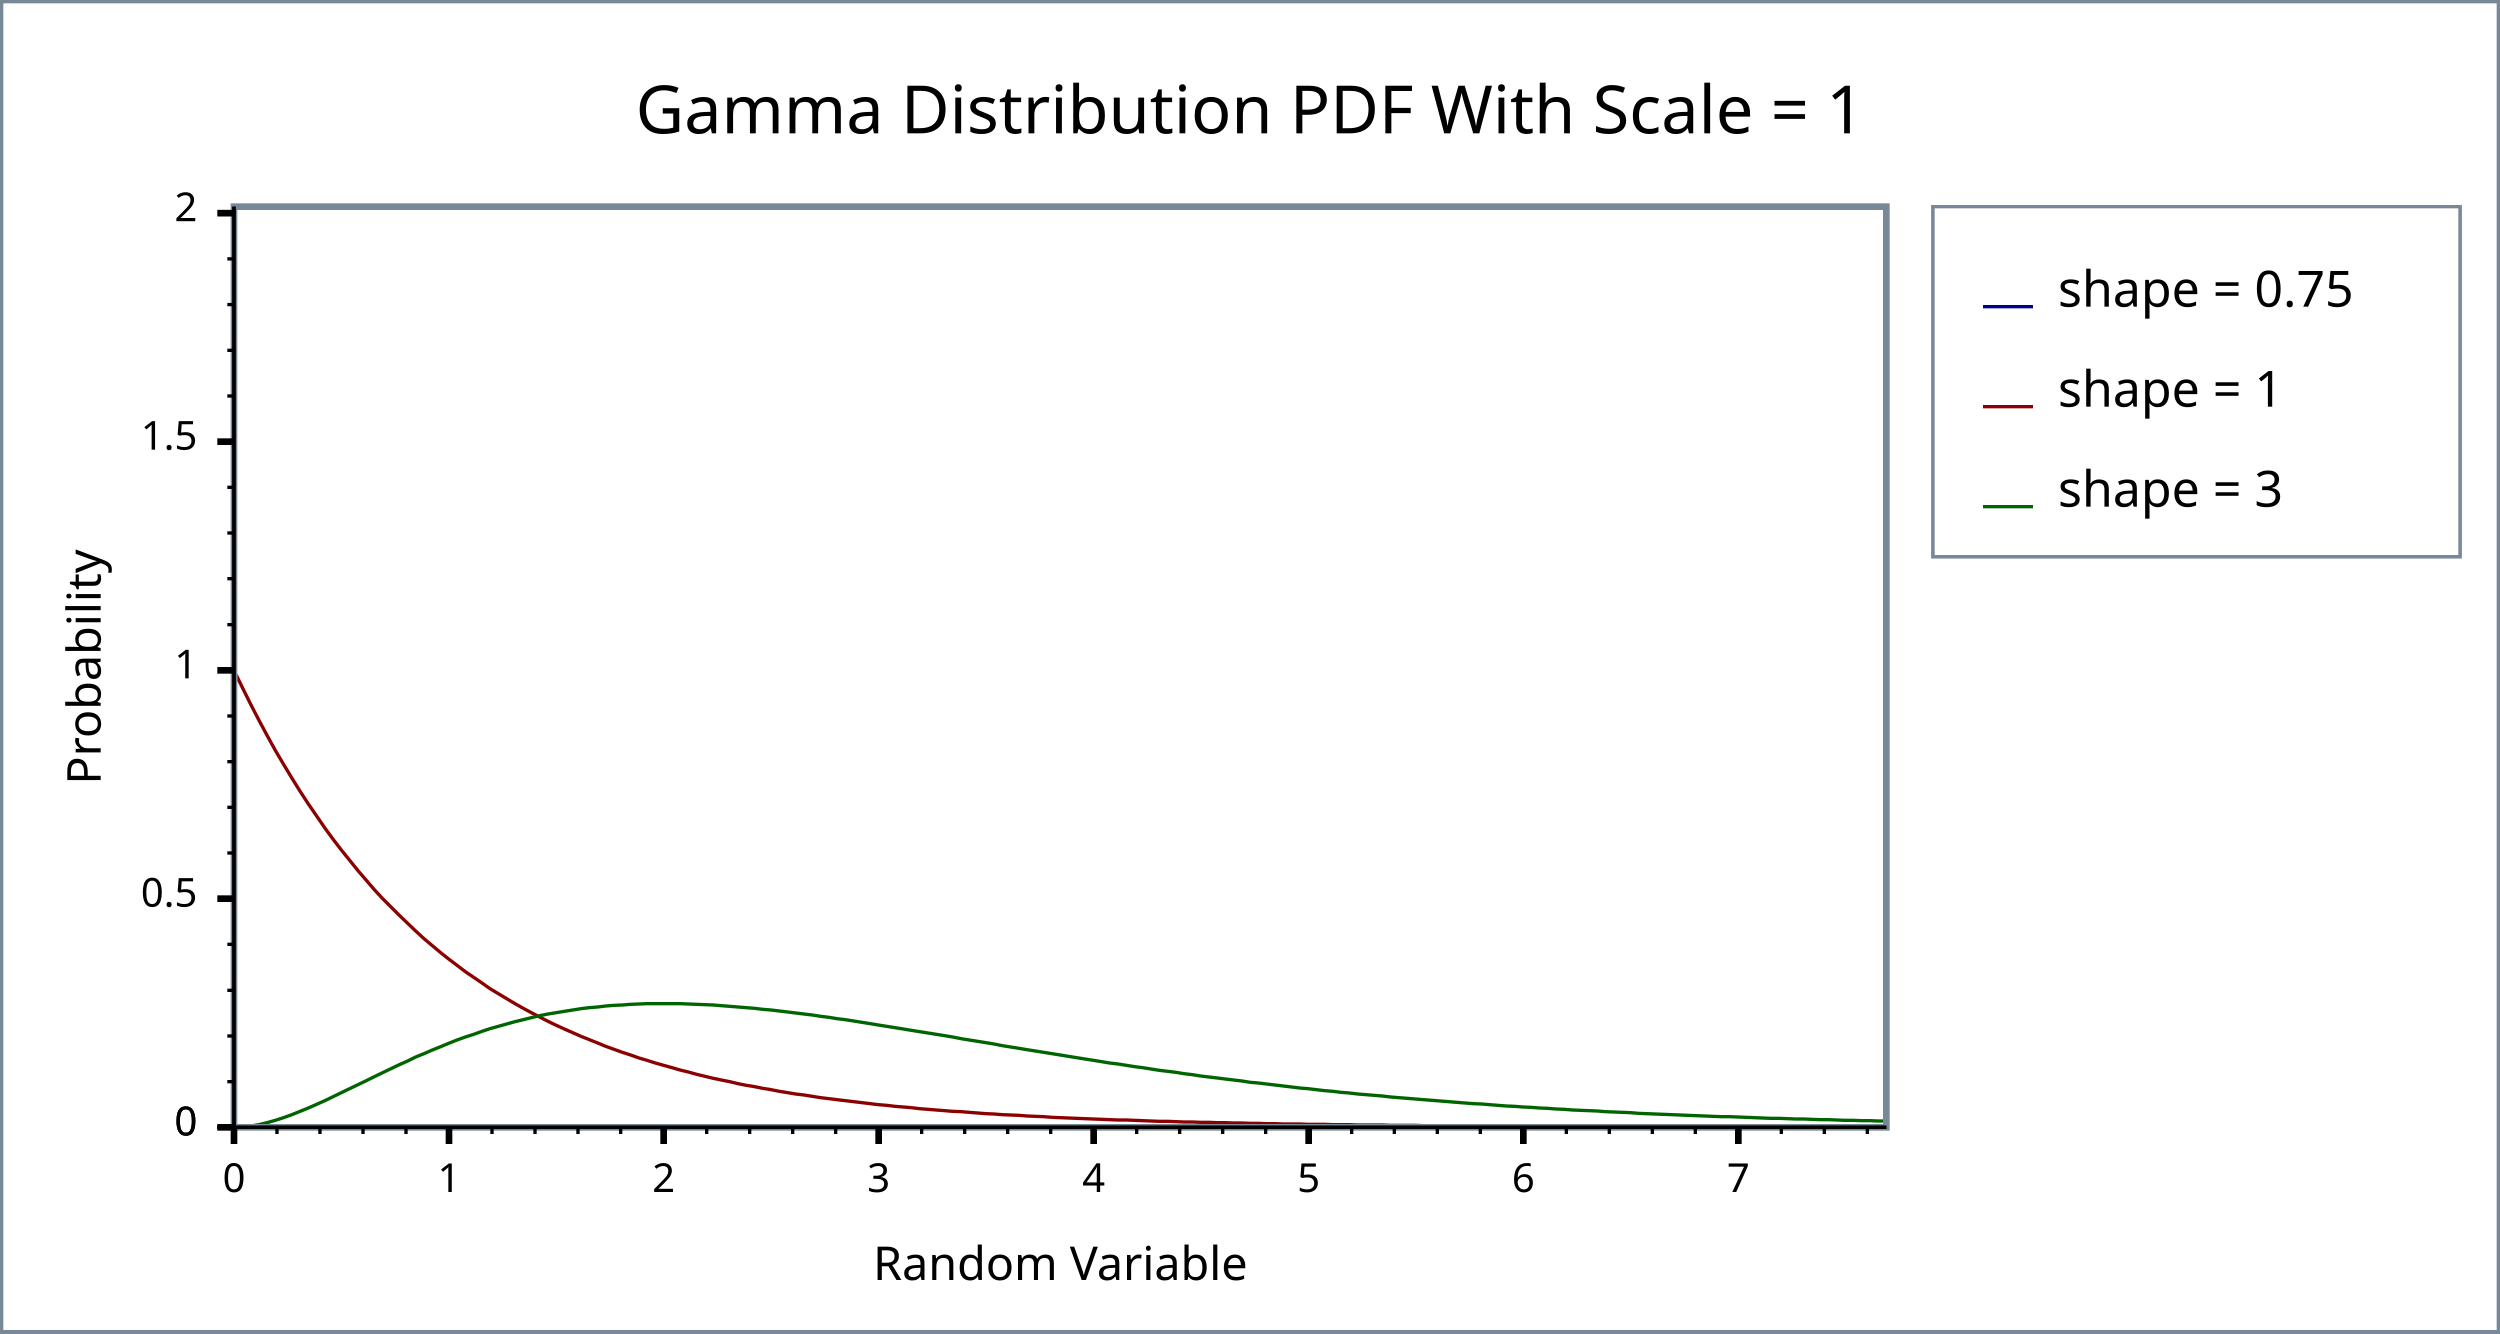
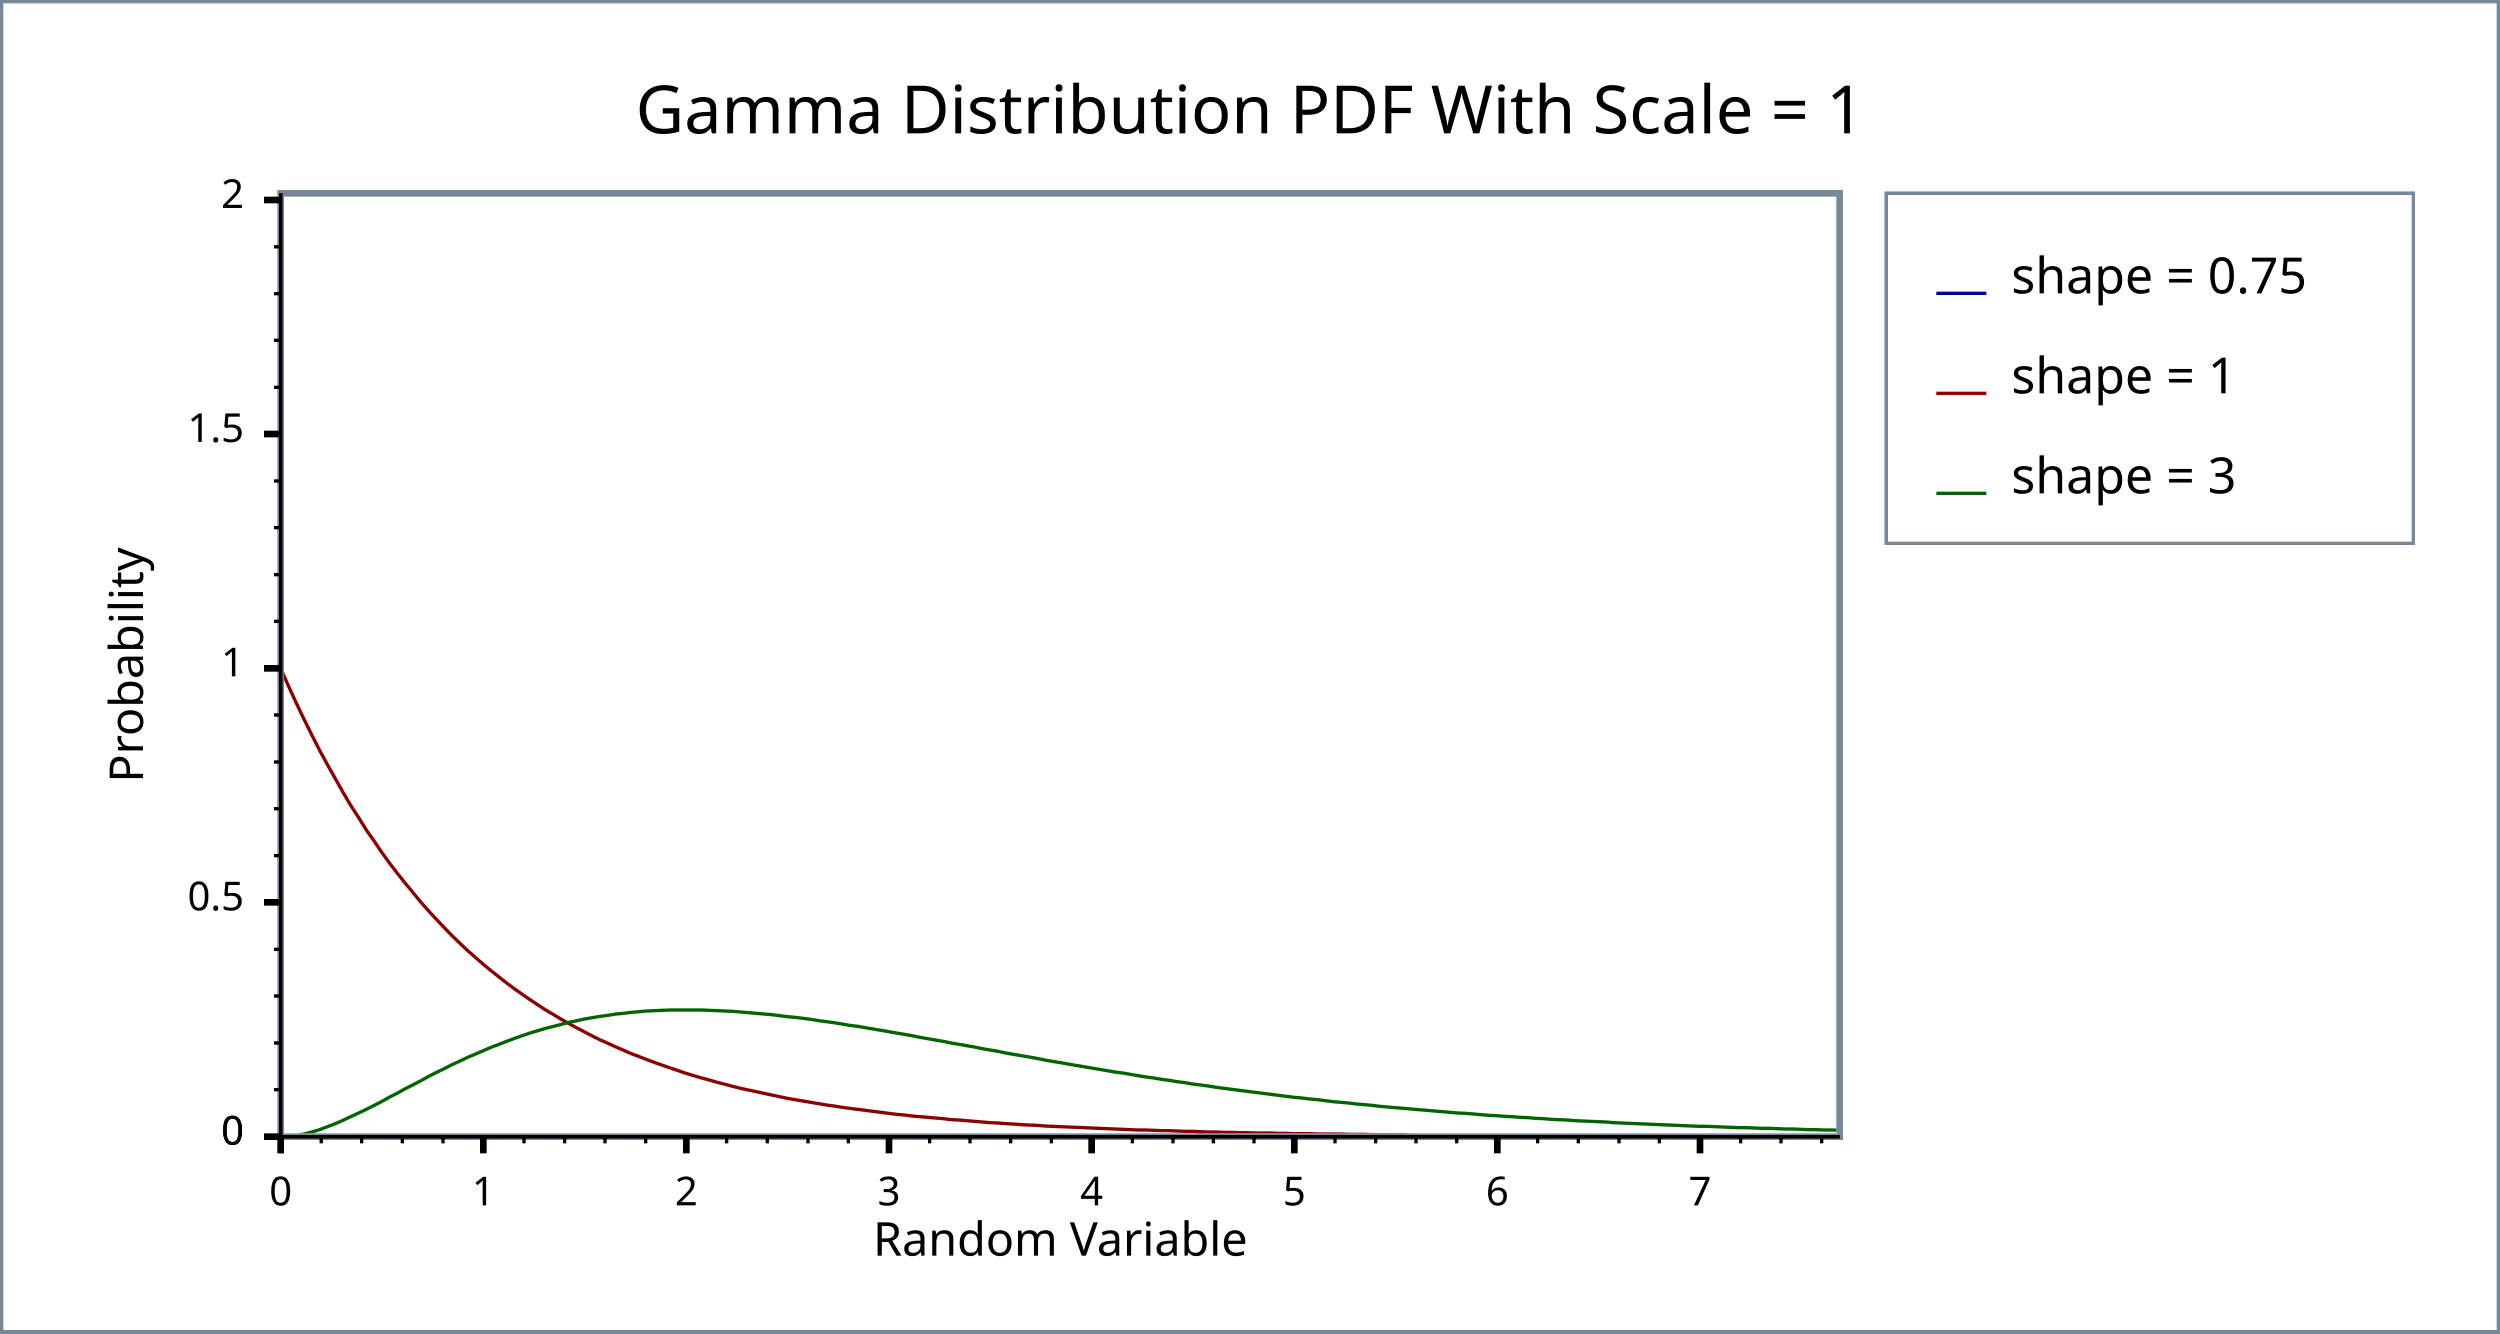
<svg xmlns="http://www.w3.org/2000/svg" width="750" height="400" version="1.1">
  <clipPath id="plot_window">
-     <rect x="71.2" y="63" width="493.7" height="274.2" />
+     <rect x="85.2" y="59" width="465.7" height="281" />
  </clipPath>
  <g id="imageBackground" stroke="rgb(119,136,153)" fill="rgb(255,255,255)" stroke-width="2">
    <rect x="0" y="0" width="750" height="400" />
  </g>
  <g id="plotBackground" stroke="rgb(119,136,153)" fill="rgb(255,255,255)" stroke-width="2">
-     <rect x="70.2" y="62" width="495.7" height="276.2" />
+     <rect x="84.2" y="58" width="467.7" height="283" />
  </g>
  <g id="yMinorGrid" stroke="rgb(200,220,255)" stroke-width="0.5" />
  <g id="yMajorGrid" stroke="rgb(200,220,255)" stroke-width="1" />
  <g id="xMinorGrid" stroke="rgb(200,220,255)" stroke-width="0.5" />
  <g id="xMajorGrid" stroke="rgb(200,220,255)" stroke-width="1" />
  <g id="yAxis" stroke="rgb(0,0,0)" stroke-width="1">
-     <line x1="70.2" y1="62" x2="70.2" y2="343.2" />
-     <line x1="70.2" y1="62" x2="70.2" y2="338.2" />
+     <line x1="84.2" y1="58" x2="84.2" y2="346" />
+     <line x1="84.2" y1="58" x2="84.2" y2="341" />
  </g>
  <g id="xAxis" stroke="rgb(0,0,0)" stroke-width="1">
-     <line x1="65.2" y1="338.2" x2="565.9" y2="338.2" />
-     <line x1="65.2" y1="338.2" x2="565.9" y2="338.2" />
+     <line x1="79.2" y1="341" x2="551.9" y2="341" />
+     <line x1="79.2" y1="341" x2="551.9" y2="341" />
  </g>
  <g id="yMinorTicks" stroke="rgb(0,0,0)" stroke-width="1">
-     <path d="M68.2,324.5 L70.2,324.5 M68.2,310.8 L70.2,310.8 M68.2,297.1 L70.2,297.1 M68.2,283.3 L70.2,283.3 M68.2,255.9 L70.2,255.9 M68.2,242.2 L70.2,242.2 M68.2,228.5 L70.2,228.5 M68.2,214.8 L70.2,214.8 M68.2,187.4 L70.2,187.4 M68.2,173.6 L70.2,173.6 M68.2,159.9 L70.2,159.9 M68.2,146.2 L70.2,146.2 M68.2,118.8 L70.2,118.8 M68.2,105.1 L70.2,105.1 M68.2,91.37 L70.2,91.37 M68.2,77.66 L70.2,77.66 M68.2,338.2 L70.2,338.2 " fill="none" />
+     <path d="M82.2,326.9 L84.2,326.9 M82.2,312.9 L84.2,312.9 M82.2,298.8 L84.2,298.8 M82.2,284.8 L84.2,284.8 M82.2,256.7 L84.2,256.7 M82.2,242.6 L84.2,242.6 M82.2,228.6 L84.2,228.6 M82.2,214.5 L84.2,214.5 M82.2,186.4 L84.2,186.4 M82.2,172.4 L84.2,172.4 M82.2,158.3 L84.2,158.3 M82.2,144.3 L84.2,144.3 M82.2,116.2 L84.2,116.2 M82.2,102.1 L84.2,102.1 M82.2,88.1 L84.2,88.1 M82.2,74.05 L84.2,74.05 M82.2,341 L84.2,341 " fill="none" />
  </g>
  <g id="xMinorTicks" stroke="rgb(0,0,0)" stroke-width="1">
-     <path d="M83.09,338.2 L83.09,340.2 M95.99,338.2 L95.99,340.2 M108.9,338.2 L108.9,340.2 M121.8,338.2 L121.8,340.2 M147.6,338.2 L147.6,340.2 M160.5,338.2 L160.5,340.2 M173.4,338.2 L173.4,340.2 M186.2,338.2 L186.2,340.2 M212,338.2 L212,340.2 M224.9,338.2 L224.9,340.2 M237.8,338.2 L237.8,340.2 M250.7,338.2 L250.7,340.2 M276.5,338.2 L276.5,340.2 M289.4,338.2 L289.4,340.2 M302.3,338.2 L302.3,340.2 M315.2,338.2 L315.2,340.2 M341,338.2 L341,340.2 M353.9,338.2 L353.9,340.2 M366.8,338.2 L366.8,340.2 M379.7,338.2 L379.7,340.2 M405.5,338.2 L405.5,340.2 M418.3,338.2 L418.3,340.2 M431.2,338.2 L431.2,340.2 M444.1,338.2 L444.1,340.2 M469.9,338.2 L469.9,340.2 M482.8,338.2 L482.8,340.2 M495.7,338.2 L495.7,340.2 M508.6,338.2 L508.6,340.2 M534.4,338.2 L534.4,340.2 M547.3,338.2 L547.3,340.2 M560.2,338.2 L560.2,340.2 " fill="none" />
+     <path d="M96.37,341 L96.37,343 M108.5,341 L108.5,343 M120.7,341 L120.7,343 M132.9,341 L132.9,343 M157.2,341 L157.2,343 M169.4,341 L169.4,343 M181.5,341 L181.5,343 M193.7,341 L193.7,343 M218,341 L218,343 M230.2,341 L230.2,343 M242.4,341 L242.4,343 M254.5,341 L254.5,343 M278.9,341 L278.9,343 M291,341 L291,343 M303.2,341 L303.2,343 M315.4,341 L315.4,343 M339.7,341 L339.7,343 M351.9,341 L351.9,343 M364,341 L364,343 M376.2,341 L376.2,343 M400.5,341 L400.5,343 M412.7,341 L412.7,343 M424.8,341 L424.8,343 M437,341 L437,343 M461.3,341 L461.3,343 M473.5,341 L473.5,343 M485.7,341 L485.7,343 M497.8,341 L497.8,343 M522.2,341 L522.2,343 M534.3,341 L534.3,343 M546.5,341 L546.5,343 " fill="none" />
  </g>
  <g id="yMajorTicks" stroke="rgb(0,0,0)" stroke-width="2">
-     <path d="M65.2,338.2 L70.2,338.2 M65.2,269.6 L70.2,269.6 M65.2,201.1 L70.2,201.1 M65.2,132.5 L70.2,132.5 M65.2,63.95 L70.2,63.95 M65.2,338.2 L70.2,338.2 " fill="none" />
+     <path d="M79.2,341 L84.2,341 M79.2,270.7 L84.2,270.7 M79.2,200.5 L84.2,200.5 M79.2,130.2 L84.2,130.2 M79.2,60 L84.2,60 M79.2,341 L84.2,341 " fill="none" />
  </g>
  <g id="xMajorTicks" stroke="rgb(0,0,0)" stroke-width="2">
-     <path d="M70.2,338.2 L70.2,343.2 M134.7,338.2 L134.7,343.2 M199.1,338.2 L199.1,343.2 M263.6,338.2 L263.6,343.2 M328.1,338.2 L328.1,343.2 M392.6,338.2 L392.6,343.2 M457,338.2 L457,343.2 M521.5,338.2 L521.5,343.2 " fill="none" />
+     <path d="M84.2,341 L84.2,346 M145,341 L145,346 M205.9,341 L205.9,346 M266.7,341 L266.7,346 M327.5,341 L327.5,346 M388.3,341 L388.3,346 M449.2,341 L449.2,346 M510,341 L510,346 " fill="none" />
  </g>
-   <g id="plotLabels">
-     <text x="70.2" y="357.6" text-anchor="middle" font-size="12" font-family="Verdana">0</text>
-     <text x="134.7" y="357.6" text-anchor="middle" font-size="12" font-family="Verdana">1</text>
-     <text x="199.1" y="357.6" text-anchor="middle" font-size="12" font-family="Verdana">2</text>
-     <text x="263.6" y="357.6" text-anchor="middle" font-size="12" font-family="Verdana">3</text>
-     <text x="328.1" y="357.6" text-anchor="middle" font-size="12" font-family="Verdana">4</text>
-     <text x="392.6" y="357.6" text-anchor="middle" font-size="12" font-family="Verdana">5</text>
-     <text x="457" y="357.6" text-anchor="middle" font-size="12" font-family="Verdana">6</text>
-     <text x="521.5" y="357.6" text-anchor="middle" font-size="12" font-family="Verdana">7</text>
-     <text x="59.2" y="340.6" text-anchor="end" font-size="12" font-family="Verdana">0</text>
-     <text x="59.2" y="272" text-anchor="end" font-size="12" font-family="Verdana">0.5</text>
-     <text x="59.2" y="203.5" text-anchor="end" font-size="12" font-family="Verdana">1</text>
-     <text x="59.2" y="134.9" text-anchor="end" font-size="12" font-family="Verdana">1.5</text>
-     <text x="59.2" y="66.35" text-anchor="end" font-size="12" font-family="Verdana">2</text>
-     <text x="59.2" y="340.6" text-anchor="end" font-size="12" font-family="Verdana">0</text>
+   <g id="xTicksValues">
+     <text x="84.2" y="361.6" text-anchor="middle" font-size="12" font-family="Verdana">0</text>
+     <text x="145" y="361.6" text-anchor="middle" font-size="12" font-family="Verdana">1</text>
+     <text x="205.9" y="361.6" text-anchor="middle" font-size="12" font-family="Verdana">2</text>
+     <text x="266.7" y="361.6" text-anchor="middle" font-size="12" font-family="Verdana">3</text>
+     <text x="327.5" y="361.6" text-anchor="middle" font-size="12" font-family="Verdana">4</text>
+     <text x="388.3" y="361.6" text-anchor="middle" font-size="12" font-family="Verdana">5</text>
+     <text x="449.2" y="361.6" text-anchor="middle" font-size="12" font-family="Verdana">6</text>
+     <text x="510" y="361.6" text-anchor="middle" font-size="12" font-family="Verdana">7</text>
+   </g>
+   <g id="yTicksValues">
+     <text x="73.2" y="343.4" text-anchor="end" font-size="12" font-family="Verdana">0</text>
+     <text x="73.2" y="273.1" text-anchor="end" font-size="12" font-family="Verdana">0.5</text>
+     <text x="73.2" y="202.9" text-anchor="end" font-size="12" font-family="Verdana">1</text>
+     <text x="73.2" y="132.6" text-anchor="end" font-size="12" font-family="Verdana">1.5</text>
+     <text x="73.2" y="62.4" text-anchor="end" font-size="12" font-family="Verdana">2</text>
+     <text x="73.2" y="343.4" text-anchor="end" font-size="12" font-family="Verdana">0</text>
  </g>
  <g id="yLabel">
-     <text x="30.2" y="200.1" text-anchor="middle" transform="rotate(-90 30.2 200.1 )" font-size="14" font-family="Verdana">Probability</text>
+     <text x="42.9" y="199.5" text-anchor="middle" transform="rotate(-90 42.9 199.5 )" font-size="14" font-family="Verdana">Probability</text>
  </g>
  <g id="xLabel">
-     <text x="318.1" y="384" text-anchor="middle" font-size="14" font-family="Verdana">Random Variable</text>
+     <text x="318.1" y="376.7" text-anchor="middle" font-size="14" font-family="Verdana">Random Variable</text>
  </g>
  <g id="plotLines" stroke-width="2">
    <g clip-path="url(#plot_window)" stroke="rgb(0,0,139)" stroke-width="1">
-       <path d="M70.2,-9.162e+078 L72.68,95.02 L75.16,141.4 L77.64,167.1 L80.11,185 L82.59,198.8 L85.07,210 L87.55,219.5 L90.03,227.7 L92.51,235 L94.99,241.4 L97.46,247.3 L99.94,252.6 L102.4,257.5 L104.9,261.9 L107.4,266.1 L109.9,269.9 L112.3,273.5 L114.8,276.8 L117.3,279.9 L119.8,282.8 L122.3,285.5 L124.7,288.1 L127.2,290.5 L129.7,292.8 L132.2,295 L134.6,297 L137.1,298.9 L139.6,300.8 L142.1,302.5 L144.6,304.1 L147,305.7 L149.5,307.2 L152,308.6 L154.5,309.9 L157,311.1 L159.4,312.3 L161.9,313.5 L164.4,314.6 L166.9,315.6 L169.3,316.6 L171.8,317.6 L174.3,318.5 L176.8,319.3 L179.3,320.1 L181.7,320.9 L184.2,321.6 L186.7,322.4 L189.2,323 L191.7,323.7 L194.1,324.3 L196.6,324.9 L199.1,325.5 L201.6,326 L204,326.5 L206.5,327 L209,327.5 L211.5,327.9 L214,328.4 L216.4,328.8 L218.9,329.2 L221.4,329.5 L223.9,329.9 L226.4,330.2 L228.8,330.6 L231.3,330.9 L233.8,331.2 L236.3,331.5 L238.7,331.8 L241.2,332 L243.7,332.3 L246.2,332.5 L248.7,332.8 L251.1,333 L253.6,333.2 L256.1,333.4 L258.6,333.6 L261.1,333.8 L263.5,334 L266,334.1 L268.5,334.3 L271,334.5 L273.4,334.6 L275.9,334.8 L278.4,334.9 L280.9,335 L283.4,335.2 L285.8,335.3 L288.3,335.4 L290.8,335.5 L293.3,335.6 L295.8,335.7 L298.2,335.8 L300.7,335.9 L303.2,336 L305.7,336.1 L308.1,336.2 L310.6,336.3 L313.1,336.3 L315.6,336.4 L318.1,336.5 L320.5,336.6 L323,336.6 L325.5,336.7 L328,336.7 L330.5,336.8 L332.9,336.9 L335.4,336.9 L337.9,337 L340.4,337 L342.8,337.1 L345.3,337.1 L347.8,337.2 L350.3,337.2 L352.8,337.2 L355.2,337.3 L357.7,337.3 L360.2,337.3 L362.7,337.4 L365.2,337.4 L367.6,337.4 L370.1,337.5 L372.6,337.5 L375.1,337.5 L377.5,337.6 L380,337.6 L382.5,337.6 L385,337.6 L387.5,337.7 L389.9,337.7 L392.4,337.7 L394.9,337.7 L397.4,337.7 L399.9,337.8 L402.3,337.8 L404.8,337.8 L407.3,337.8 L409.8,337.8 L412.2,337.8 L414.7,337.8 L417.2,337.9 L419.7,337.9 L422.2,337.9 L424.6,337.9 L427.1,337.9 L429.6,337.9 L432.1,337.9 L434.6,337.9 L437,338 L439.5,338 L442,338 L444.5,338 L446.9,338 L449.4,338 L451.9,338 L454.4,338 L456.9,338 L459.3,338 L461.8,338 L464.3,338 L466.8,338 L469.3,338.1 L471.7,338.1 L474.2,338.1 L476.7,338.1 L479.2,338.1 L481.6,338.1 L484.1,338.1 L486.6,338.1 L489.1,338.1 L491.6,338.1 L494,338.1 L496.5,338.1 L499,338.1 L501.5,338.1 L504,338.1 L506.4,338.1 L508.9,338.1 L511.4,338.1 L513.9,338.1 L516.3,338.1 L518.8,338.1 L521.3,338.1 L523.8,338.1 L526.3,338.1 L528.7,338.1 L531.2,338.1 L533.7,338.1 L536.2,338.2 L538.7,338.2 L541.1,338.2 L543.6,338.2 L546.1,338.2 L548.6,338.2 L551,338.2 L553.5,338.2 L556,338.2 L558.5,338.2 L561,338.2 L563.4,338.2 L565.9,338.2 " fill="none" />
+       <path d="M84.2,-9.388e+078 L86.54,91.83 L88.88,139.4 L91.22,165.7 L93.55,184 L95.89,198.1 L98.23,209.6 L100.6,219.4 L102.9,227.8 L105.2,235.2 L107.6,241.9 L109.9,247.9 L112.3,253.3 L114.6,258.3 L116.9,262.9 L119.3,267.1 L121.6,271 L124,274.7 L126.3,278.1 L128.6,281.3 L131,284.2 L133.3,287 L135.6,289.7 L138,292.2 L140.3,294.5 L142.7,296.7 L145,298.8 L147.3,300.8 L149.7,302.6 L152,304.4 L154.4,306.1 L156.7,307.7 L159,309.2 L161.4,310.6 L163.7,312 L166.1,313.3 L168.4,314.5 L170.7,315.7 L173.1,316.8 L175.4,317.9 L177.7,318.9 L180.1,319.8 L182.4,320.8 L184.8,321.6 L187.1,322.5 L189.4,323.3 L191.8,324 L194.1,324.8 L196.5,325.5 L198.8,326.1 L201.1,326.8 L203.5,327.4 L205.8,327.9 L208.1,328.5 L210.5,329 L212.8,329.5 L215.2,330 L217.5,330.5 L219.8,330.9 L222.2,331.3 L224.5,331.7 L226.9,332.1 L229.2,332.5 L231.5,332.8 L233.9,333.2 L236.2,333.5 L238.5,333.8 L240.9,334.1 L243.2,334.4 L245.6,334.7 L247.9,334.9 L250.2,335.2 L252.6,335.4 L254.9,335.6 L257.3,335.9 L259.6,336.1 L261.9,336.3 L264.3,336.5 L266.6,336.7 L268.9,336.8 L271.3,337 L273.6,337.2 L276,337.3 L278.3,337.5 L280.6,337.6 L283,337.8 L285.3,337.9 L287.7,338 L290,338.1 L292.3,338.2 L294.7,338.4 L297,338.5 L299.4,338.6 L301.7,338.7 L304,338.8 L306.4,338.8 L308.7,338.9 L311,339 L313.4,339.1 L315.7,339.2 L318.1,339.2 L320.4,339.3 L322.7,339.4 L325.1,339.5 L327.4,339.5 L329.8,339.6 L332.1,339.6 L334.4,339.7 L336.8,339.7 L339.1,339.8 L341.4,339.8 L343.8,339.9 L346.1,339.9 L348.5,340 L350.8,340 L353.1,340 L355.5,340.1 L357.8,340.1 L360.2,340.2 L362.5,340.2 L364.8,340.2 L367.2,340.3 L369.5,340.3 L371.8,340.3 L374.2,340.3 L376.5,340.4 L378.9,340.4 L381.2,340.4 L383.5,340.4 L385.9,340.5 L388.2,340.5 L390.6,340.5 L392.9,340.5 L395.2,340.5 L397.6,340.6 L399.9,340.6 L402.2,340.6 L404.6,340.6 L406.9,340.6 L409.3,340.6 L411.6,340.7 L413.9,340.7 L416.3,340.7 L418.6,340.7 L421,340.7 L423.3,340.7 L425.6,340.7 L428,340.7 L430.3,340.7 L432.7,340.8 L435,340.8 L437.3,340.8 L439.7,340.8 L442,340.8 L444.3,340.8 L446.7,340.8 L449,340.8 L451.4,340.8 L453.7,340.8 L456,340.8 L458.4,340.8 L460.7,340.9 L463.1,340.9 L465.4,340.9 L467.7,340.9 L470.1,340.9 L472.4,340.9 L474.7,340.9 L477.1,340.9 L479.4,340.9 L481.8,340.9 L484.1,340.9 L486.4,340.9 L488.8,340.9 L491.1,340.9 L493.5,340.9 L495.8,340.9 L498.1,340.9 L500.5,340.9 L502.8,340.9 L505.1,340.9 L507.5,340.9 L509.8,340.9 L512.2,340.9 L514.5,340.9 L516.8,340.9 L519.2,340.9 L521.5,340.9 L523.9,340.9 L526.2,341 L528.5,341 L530.9,341 L533.2,341 L535.5,341 L537.9,341 L540.2,341 L542.6,341 L544.9,341 L547.2,341 L549.6,341 L551.9,341 " fill="none" />
    </g>
    <g clip-path="url(#plot_window)" stroke="rgb(139,0,0)" stroke-width="1">
-       <path d="M70.2,201.1 L72.68,206.2 L75.16,211.2 L77.64,216 L80.11,220.6 L82.59,225.1 L85.07,229.3 L87.55,233.4 L90.03,237.4 L92.51,241.2 L94.99,244.8 L97.46,248.4 L99.94,251.8 L102.4,255 L104.9,258.1 L107.4,261.2 L109.9,264.1 L112.3,266.9 L114.8,269.6 L117.3,272.1 L119.8,274.6 L122.3,277 L124.7,279.3 L127.2,281.6 L129.7,283.7 L132.2,285.8 L134.6,287.7 L137.1,289.6 L139.6,291.5 L142.1,293.2 L144.6,294.9 L147,296.6 L149.5,298.1 L152,299.6 L154.5,301.1 L157,302.5 L159.4,303.8 L161.9,305.1 L164.4,306.4 L166.9,307.6 L169.3,308.7 L171.8,309.8 L174.3,310.9 L176.8,311.9 L179.3,312.9 L181.7,313.9 L184.2,314.8 L186.7,315.7 L189.2,316.5 L191.7,317.4 L194.1,318.1 L196.6,318.9 L199.1,319.6 L201.6,320.3 L204,321 L206.5,321.6 L209,322.3 L211.5,322.9 L214,323.5 L216.4,324 L218.9,324.5 L221.4,325.1 L223.9,325.6 L226.4,326 L228.8,326.5 L231.3,326.9 L233.8,327.4 L236.3,327.8 L238.7,328.2 L241.2,328.5 L243.7,328.9 L246.2,329.3 L248.7,329.6 L251.1,329.9 L253.6,330.2 L256.1,330.5 L258.6,330.8 L261.1,331.1 L263.5,331.4 L266,331.6 L268.5,331.9 L271,332.1 L273.4,332.3 L275.9,332.6 L278.4,332.8 L280.9,333 L283.4,333.2 L285.8,333.4 L288.3,333.5 L290.8,333.7 L293.3,333.9 L295.8,334.1 L298.2,334.2 L300.7,334.4 L303.2,334.5 L305.7,334.6 L308.1,334.8 L310.6,334.9 L313.1,335 L315.6,335.2 L318.1,335.3 L320.5,335.4 L323,335.5 L325.5,335.6 L328,335.7 L330.5,335.8 L332.9,335.9 L335.4,336 L337.9,336 L340.4,336.1 L342.8,336.2 L345.3,336.3 L347.8,336.4 L350.3,336.4 L352.8,336.5 L355.2,336.6 L357.7,336.6 L360.2,336.7 L362.7,336.7 L365.2,336.8 L367.6,336.8 L370.1,336.9 L372.6,336.9 L375.1,337 L377.5,337 L380,337.1 L382.5,337.1 L385,337.2 L387.5,337.2 L389.9,337.2 L392.4,337.3 L394.9,337.3 L397.4,337.3 L399.9,337.4 L402.3,337.4 L404.8,337.4 L407.3,337.5 L409.8,337.5 L412.2,337.5 L414.7,337.5 L417.2,337.6 L419.7,337.6 L422.2,337.6 L424.6,337.6 L427.1,337.7 L429.6,337.7 L432.1,337.7 L434.6,337.7 L437,337.7 L439.5,337.8 L442,337.8 L444.5,337.8 L446.9,337.8 L449.4,337.8 L451.9,337.8 L454.4,337.8 L456.9,337.9 L459.3,337.9 L461.8,337.9 L464.3,337.9 L466.8,337.9 L469.3,337.9 L471.7,337.9 L474.2,337.9 L476.7,337.9 L479.2,338 L481.6,338 L484.1,338 L486.6,338 L489.1,338 L491.6,338 L494,338 L496.5,338 L499,338 L501.5,338 L504,338 L506.4,338 L508.9,338 L511.4,338.1 L513.9,338.1 L516.3,338.1 L518.8,338.1 L521.3,338.1 L523.8,338.1 L526.3,338.1 L528.7,338.1 L531.2,338.1 L533.7,338.1 L536.2,338.1 L538.7,338.1 L541.1,338.1 L543.6,338.1 L546.1,338.1 L548.6,338.1 L551,338.1 L553.5,338.1 L556,338.1 L558.5,338.1 L561,338.1 L563.4,338.1 L565.9,338.1 " fill="none" />
+       <path d="M84.2,200.5 L86.54,205.8 L88.88,210.9 L91.22,215.8 L93.55,220.5 L95.89,225.1 L98.23,229.4 L100.6,233.6 L102.9,237.7 L105.2,241.6 L107.6,245.3 L109.9,249 L112.3,252.4 L114.6,255.8 L116.9,259 L119.3,262.1 L121.6,265 L124,267.9 L126.3,270.7 L128.6,273.3 L131,275.9 L133.3,278.3 L135.6,280.7 L138,283 L140.3,285.2 L142.7,287.3 L145,289.3 L147.3,291.2 L149.7,293.1 L152,294.9 L154.4,296.7 L156.7,298.3 L159,299.9 L161.4,301.5 L163.7,303 L166.1,304.4 L168.4,305.8 L170.7,307.1 L173.1,308.4 L175.4,309.6 L177.7,310.8 L180.1,312 L182.4,313 L184.8,314.1 L187.1,315.1 L189.4,316.1 L191.8,317 L194.1,317.9 L196.5,318.8 L198.8,319.6 L201.1,320.4 L203.5,321.2 L205.8,322 L208.1,322.7 L210.5,323.4 L212.8,324 L215.2,324.7 L217.5,325.3 L219.8,325.9 L222.2,326.5 L224.5,327 L226.9,327.5 L229.2,328 L231.5,328.5 L233.9,329 L236.2,329.5 L238.5,329.9 L240.9,330.3 L243.2,330.7 L245.6,331.1 L247.9,331.5 L250.2,331.8 L252.6,332.2 L254.9,332.5 L257.3,332.8 L259.6,333.1 L261.9,333.4 L264.3,333.7 L266.6,334 L268.9,334.3 L271.3,334.5 L273.6,334.8 L276,335 L278.3,335.2 L280.6,335.4 L283,335.6 L285.3,335.9 L287.7,336 L290,336.2 L292.3,336.4 L294.7,336.6 L297,336.8 L299.4,336.9 L301.7,337.1 L304,337.2 L306.4,337.4 L308.7,337.5 L311,337.6 L313.4,337.8 L315.7,337.9 L318.1,338 L320.4,338.1 L322.7,338.2 L325.1,338.3 L327.4,338.4 L329.8,338.5 L332.1,338.6 L334.4,338.7 L336.8,338.8 L339.1,338.9 L341.4,339 L343.8,339 L346.1,339.1 L348.5,339.2 L350.8,339.2 L353.1,339.3 L355.5,339.4 L357.8,339.4 L360.2,339.5 L362.5,339.6 L364.8,339.6 L367.2,339.7 L369.5,339.7 L371.8,339.8 L374.2,339.8 L376.5,339.9 L378.9,339.9 L381.2,339.9 L383.5,340 L385.9,340 L388.2,340.1 L390.6,340.1 L392.9,340.1 L395.2,340.2 L397.6,340.2 L399.9,340.2 L402.2,340.2 L404.6,340.3 L406.9,340.3 L409.3,340.3 L411.6,340.4 L413.9,340.4 L416.3,340.4 L418.6,340.4 L421,340.4 L423.3,340.5 L425.6,340.5 L428,340.5 L430.3,340.5 L432.7,340.5 L435,340.6 L437.3,340.6 L439.7,340.6 L442,340.6 L444.3,340.6 L446.7,340.6 L449,340.7 L451.4,340.7 L453.7,340.7 L456,340.7 L458.4,340.7 L460.7,340.7 L463.1,340.7 L465.4,340.7 L467.7,340.7 L470.1,340.8 L472.4,340.8 L474.7,340.8 L477.1,340.8 L479.4,340.8 L481.8,340.8 L484.1,340.8 L486.4,340.8 L488.8,340.8 L491.1,340.8 L493.5,340.8 L495.8,340.8 L498.1,340.8 L500.5,340.9 L502.8,340.9 L505.1,340.9 L507.5,340.9 L509.8,340.9 L512.2,340.9 L514.5,340.9 L516.8,340.9 L519.2,340.9 L521.5,340.9 L523.9,340.9 L526.2,340.9 L528.5,340.9 L530.9,340.9 L533.2,340.9 L535.5,340.9 L537.9,340.9 L540.2,340.9 L542.6,340.9 L544.9,340.9 L547.2,340.9 L549.6,340.9 L551.9,340.9 " fill="none" />
    </g>
    <g clip-path="url(#plot_window)" stroke="rgb(0,100,0)" stroke-width="1">
-       <path d="M70.2,338.2 L72.68,338.1 L75.16,337.8 L77.64,337.4 L80.11,336.8 L82.59,336.1 L85.07,335.3 L87.55,334.4 L90.03,333.4 L92.51,332.4 L94.99,331.3 L97.46,330.2 L99.94,329 L102.4,327.8 L104.9,326.6 L107.4,325.4 L109.9,324.2 L112.3,323 L114.8,321.8 L117.3,320.6 L119.8,319.4 L122.3,318.3 L124.7,317.1 L127.2,316.1 L129.7,315 L132.2,314 L134.6,313 L137.1,312 L139.6,311.1 L142.1,310.3 L144.6,309.4 L147,308.6 L149.5,307.9 L152,307.2 L154.5,306.5 L157,305.9 L159.4,305.3 L161.9,304.7 L164.4,304.2 L166.9,303.8 L169.3,303.4 L171.8,303 L174.3,302.6 L176.8,302.3 L179.3,302.1 L181.7,301.8 L184.2,301.6 L186.7,301.5 L189.2,301.3 L191.7,301.2 L194.1,301.1 L196.6,301.1 L199.1,301.1 L201.6,301.1 L204,301.1 L206.5,301.2 L209,301.3 L211.5,301.4 L214,301.5 L216.4,301.7 L218.9,301.9 L221.4,302.1 L223.9,302.3 L226.4,302.5 L228.8,302.8 L231.3,303 L233.8,303.3 L236.3,303.6 L238.7,303.9 L241.2,304.2 L243.7,304.5 L246.2,304.9 L248.7,305.2 L251.1,305.6 L253.6,305.9 L256.1,306.3 L258.6,306.7 L261.1,307.1 L263.5,307.5 L266,307.9 L268.5,308.3 L271,308.7 L273.4,309.1 L275.9,309.5 L278.4,309.9 L280.9,310.3 L283.4,310.7 L285.8,311.1 L288.3,311.6 L290.8,312 L293.3,312.4 L295.8,312.8 L298.2,313.2 L300.7,313.7 L303.2,314.1 L305.7,314.5 L308.1,314.9 L310.6,315.3 L313.1,315.7 L315.6,316.1 L318.1,316.5 L320.5,316.9 L323,317.3 L325.5,317.7 L328,318.1 L330.5,318.5 L332.9,318.9 L335.4,319.2 L337.9,319.6 L340.4,320 L342.8,320.3 L345.3,320.7 L347.8,321.1 L350.3,321.4 L352.8,321.7 L355.2,322.1 L357.7,322.4 L360.2,322.8 L362.7,323.1 L365.2,323.4 L367.6,323.7 L370.1,324 L372.6,324.3 L375.1,324.7 L377.5,324.9 L380,325.2 L382.5,325.5 L385,325.8 L387.5,326.1 L389.9,326.4 L392.4,326.6 L394.9,326.9 L397.4,327.2 L399.9,327.4 L402.3,327.7 L404.8,327.9 L407.3,328.2 L409.8,328.4 L412.2,328.6 L414.7,328.8 L417.2,329.1 L419.7,329.3 L422.2,329.5 L424.6,329.7 L427.1,329.9 L429.6,330.1 L432.1,330.3 L434.6,330.5 L437,330.7 L439.5,330.9 L442,331.1 L444.5,331.2 L446.9,331.4 L449.4,331.6 L451.9,331.8 L454.4,331.9 L456.9,332.1 L459.3,332.2 L461.8,332.4 L464.3,332.5 L466.8,332.7 L469.3,332.8 L471.7,333 L474.2,333.1 L476.7,333.2 L479.2,333.3 L481.6,333.5 L484.1,333.6 L486.6,333.7 L489.1,333.8 L491.6,334 L494,334.1 L496.5,334.2 L499,334.3 L501.5,334.4 L504,334.5 L506.4,334.6 L508.9,334.7 L511.4,334.8 L513.9,334.9 L516.3,335 L518.8,335 L521.3,335.1 L523.8,335.2 L526.3,335.3 L528.7,335.4 L531.2,335.5 L533.7,335.5 L536.2,335.6 L538.7,335.7 L541.1,335.7 L543.6,335.8 L546.1,335.9 L548.6,335.9 L551,336 L553.5,336.1 L556,336.1 L558.5,336.2 L561,336.2 L563.4,336.3 L565.9,336.3 " fill="none" />
+       <path d="M84.2,341 L86.54,340.9 L88.88,340.6 L91.22,340.2 L93.55,339.6 L95.89,338.9 L98.23,338 L100.6,337.1 L102.9,336.1 L105.2,335 L107.6,333.9 L109.9,332.8 L112.3,331.6 L114.6,330.4 L116.9,329.1 L119.3,327.9 L121.6,326.6 L124,325.4 L126.3,324.2 L128.6,322.9 L131,321.7 L133.3,320.6 L135.6,319.4 L138,318.3 L140.3,317.2 L142.7,316.2 L145,315.2 L147.3,314.2 L149.7,313.3 L152,312.4 L154.4,311.5 L156.7,310.7 L159,309.9 L161.4,309.2 L163.7,308.5 L166.1,307.9 L168.4,307.3 L170.7,306.7 L173.1,306.2 L175.4,305.7 L177.7,305.3 L180.1,304.9 L182.4,304.6 L184.8,304.2 L187.1,304 L189.4,303.7 L191.8,303.5 L194.1,303.3 L196.5,303.2 L198.8,303.1 L201.1,303 L203.5,303 L205.8,303 L208.1,303 L210.5,303 L212.8,303.1 L215.2,303.2 L217.5,303.3 L219.8,303.4 L222.2,303.6 L224.5,303.8 L226.9,304 L229.2,304.2 L231.5,304.4 L233.9,304.7 L236.2,305 L238.5,305.2 L240.9,305.5 L243.2,305.8 L245.6,306.2 L247.9,306.5 L250.2,306.8 L252.6,307.2 L254.9,307.6 L257.3,307.9 L259.6,308.3 L261.9,308.7 L264.3,309.1 L266.6,309.5 L268.9,309.9 L271.3,310.3 L273.6,310.7 L276,311.2 L278.3,311.6 L280.6,312 L283,312.4 L285.3,312.9 L287.7,313.3 L290,313.7 L292.3,314.1 L294.7,314.6 L297,315 L299.4,315.4 L301.7,315.9 L304,316.3 L306.4,316.7 L308.7,317.1 L311,317.5 L313.4,318 L315.7,318.4 L318.1,318.8 L320.4,319.2 L322.7,319.6 L325.1,320 L327.4,320.4 L329.8,320.8 L332.1,321.2 L334.4,321.6 L336.8,321.9 L339.1,322.3 L341.4,322.7 L343.8,323.1 L346.1,323.4 L348.5,323.8 L350.8,324.1 L353.1,324.5 L355.5,324.8 L357.8,325.2 L360.2,325.5 L362.5,325.8 L364.8,326.2 L367.2,326.5 L369.5,326.8 L371.8,327.1 L374.2,327.4 L376.5,327.7 L378.9,328 L381.2,328.3 L383.5,328.6 L385.9,328.9 L388.2,329.2 L390.6,329.4 L392.9,329.7 L395.2,329.9 L397.6,330.2 L399.9,330.5 L402.2,330.7 L404.6,330.9 L406.9,331.2 L409.3,331.4 L411.6,331.6 L413.9,331.9 L416.3,332.1 L418.6,332.3 L421,332.5 L423.3,332.7 L425.6,332.9 L428,333.1 L430.3,333.3 L432.7,333.5 L435,333.7 L437.3,333.9 L439.7,334 L442,334.2 L444.3,334.4 L446.7,334.6 L449,334.7 L451.4,334.9 L453.7,335 L456,335.2 L458.4,335.3 L460.7,335.5 L463.1,335.6 L465.4,335.8 L467.7,335.9 L470.1,336 L472.4,336.2 L474.7,336.3 L477.1,336.4 L479.4,336.5 L481.8,336.6 L484.1,336.8 L486.4,336.9 L488.8,337 L491.1,337.1 L493.5,337.2 L495.8,337.3 L498.1,337.4 L500.5,337.5 L502.8,337.6 L505.1,337.7 L507.5,337.8 L509.8,337.9 L512.2,337.9 L514.5,338 L516.8,338.1 L519.2,338.2 L521.5,338.3 L523.9,338.3 L526.2,338.4 L528.5,338.5 L530.9,338.5 L533.2,338.6 L535.5,338.7 L537.9,338.7 L540.2,338.8 L542.6,338.9 L544.9,338.9 L547.2,339 L549.6,339 L551.9,339.1 " fill="none" />
    </g>
  </g>
  <g id="plotPoints" clip-path="url(#plot_window)" />
  <g id="legendBackground" stroke="rgb(119,136,153)" fill="rgb(255,255,255)" stroke-width="1">
-     <rect x="579.9" y="62" width="158.1" height="105" />
-     <rect x="579.9" y="62" width="158.1" height="105" />
+     <rect x="565.9" y="58" width="158.1" height="105" />
+     <rect x="565.9" y="58" width="158.1" height="105" />
  </g>
  <g id="legendPoints">
    <g stroke="rgb(0,0,139)" fill="rgb(255,255,255)" stroke-width="1">
-       <line x1="594.9" y1="92" x2="609.9" y2="92" />
+       <line x1="580.9" y1="88" x2="595.9" y2="88" />
    </g>
    <g stroke="rgb(139,0,0)" fill="rgb(255,255,255)" stroke-width="1">
-       <line x1="594.9" y1="122" x2="609.9" y2="122" />
+       <line x1="580.9" y1="118" x2="595.9" y2="118" />
    </g>
    <g stroke="rgb(0,100,0)" fill="rgb(255,255,255)" stroke-width="1">
-       <line x1="594.9" y1="152" x2="609.9" y2="152" />
+       <line x1="580.9" y1="148" x2="595.9" y2="148" />
    </g>
  </g>
  <g id="legendText">
-     <text x="617.4" y="92" font-size="15" font-family="Verdana">shape = 0.75</text>
-     <text x="617.4" y="122" font-size="15" font-family="Verdana">shape = 1</text>
-     <text x="617.4" y="152" font-size="15" font-family="Verdana">shape = 3</text>
+     <text x="603.4" y="88" font-size="15" font-family="Verdana">shape = 0.75</text>
+     <text x="603.4" y="118" font-size="15" font-family="Verdana">shape = 1</text>
+     <text x="603.4" y="148" font-size="15" font-family="Verdana">shape = 3</text>
  </g>
  <g id="title">
    <text x="375" y="40" text-anchor="middle" font-size="20" font-family="Verdana">Gamma Distribution PDF With Scale = 1</text>
  </g>
  <g id="plotXValues" />
  <g id="plotYValues" />
</svg>
